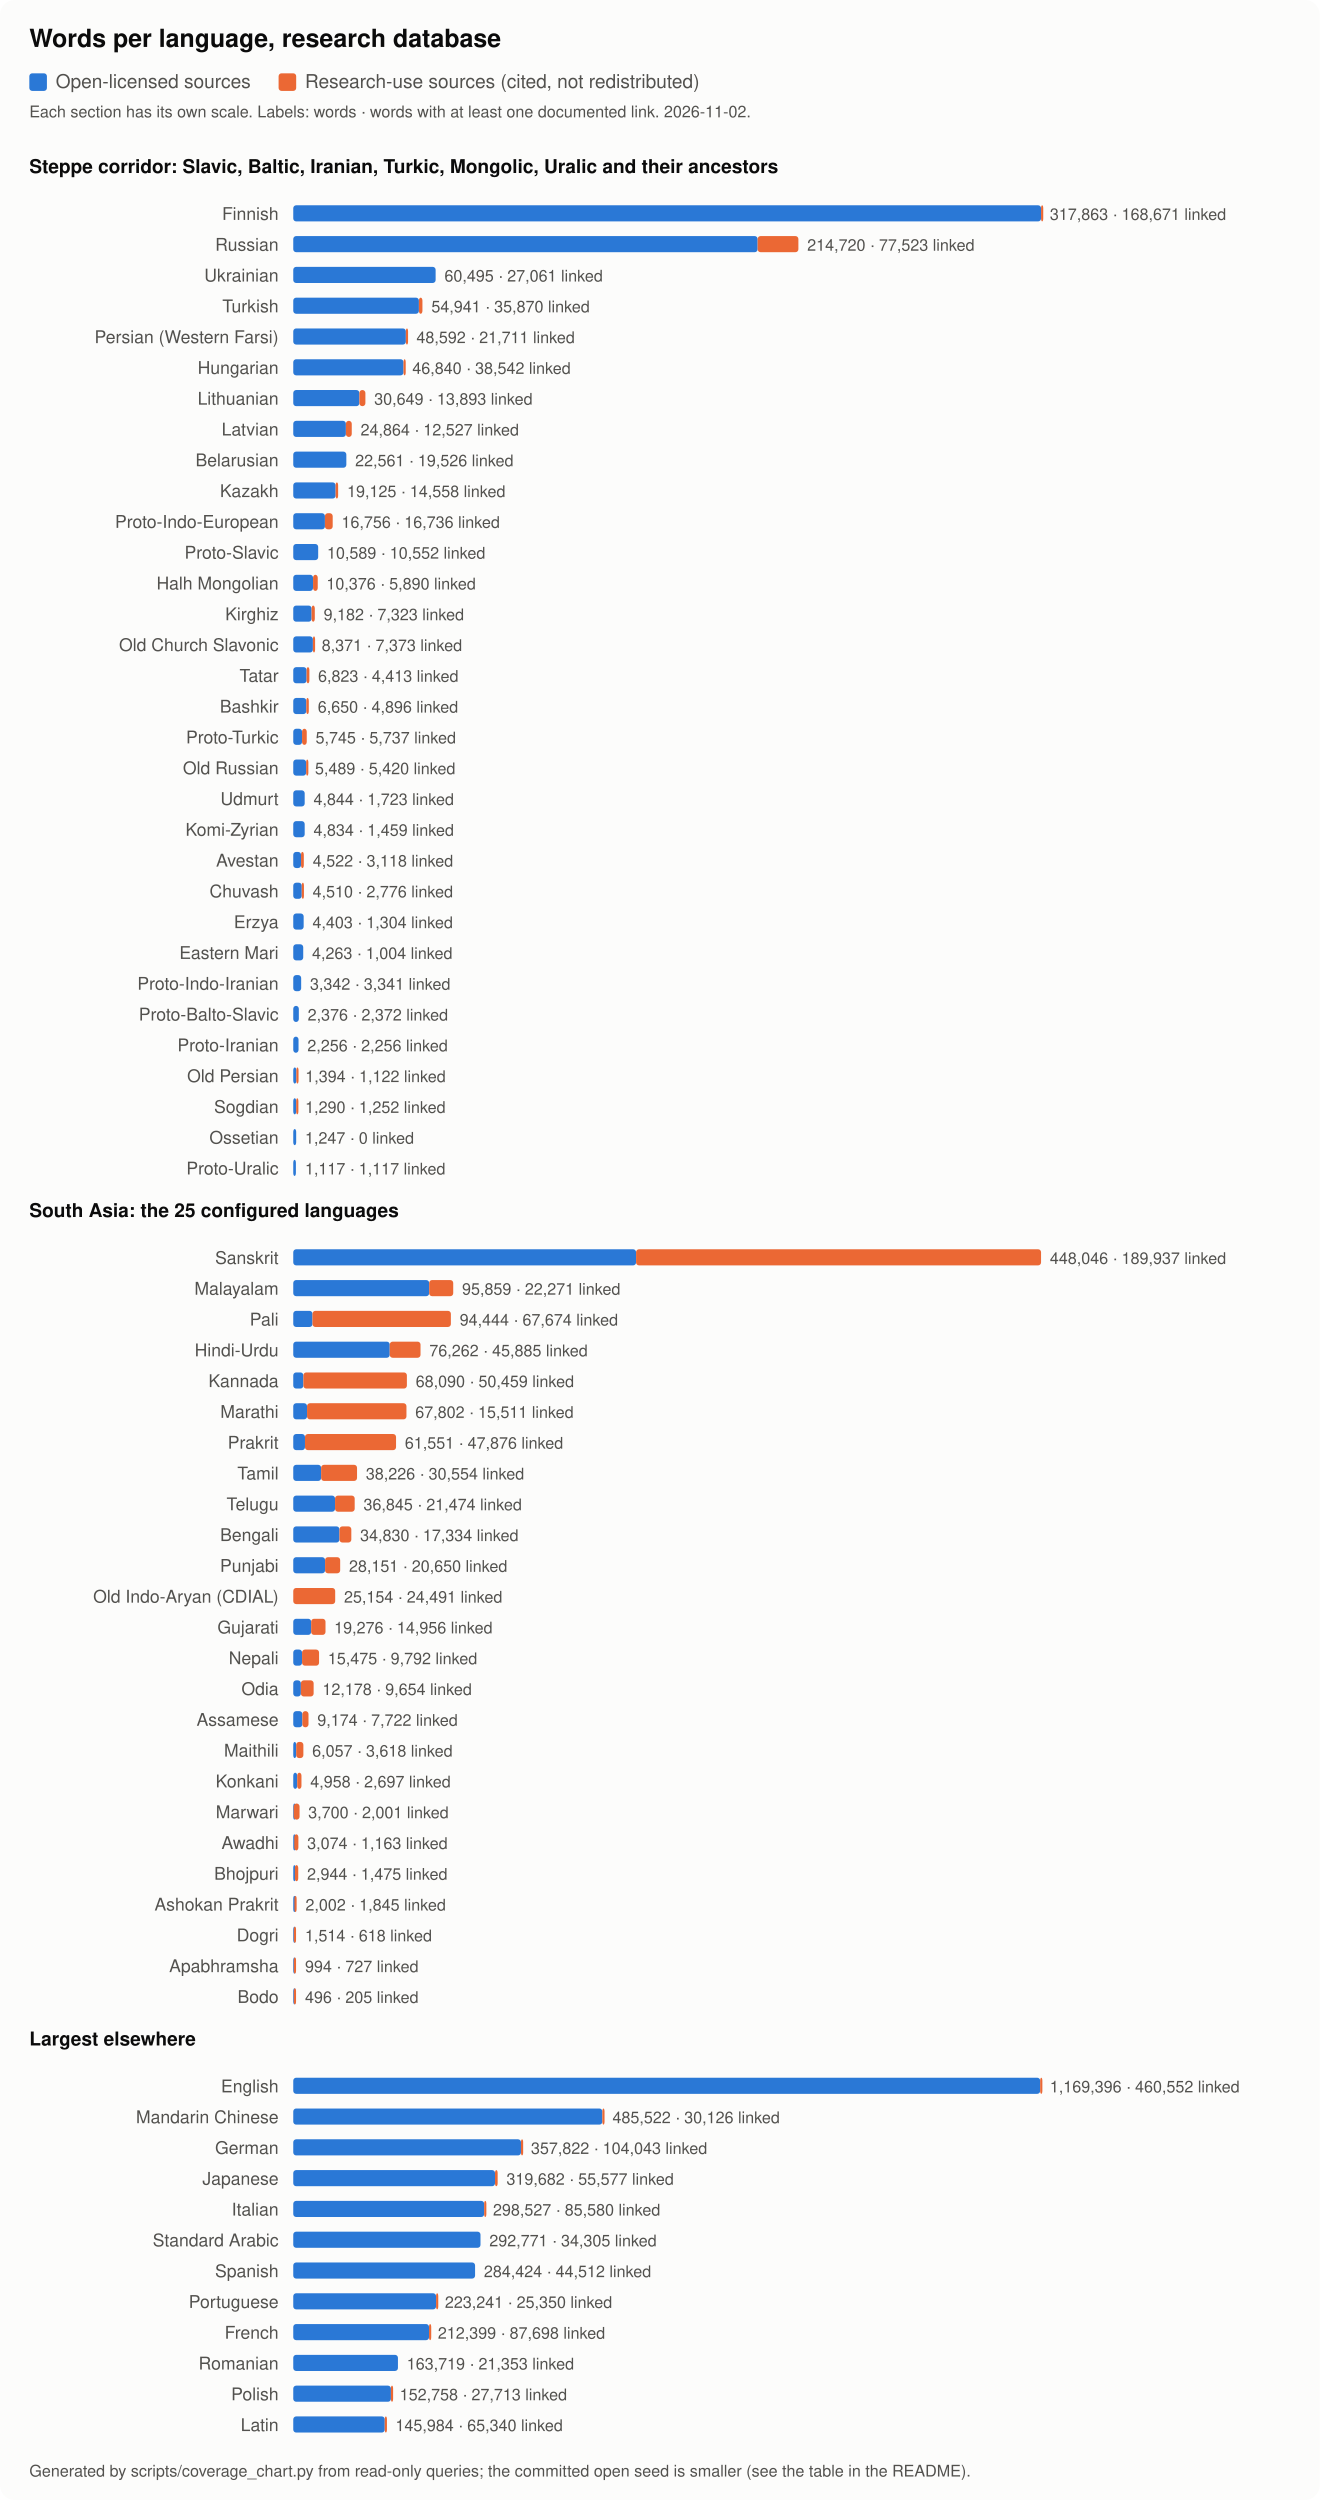
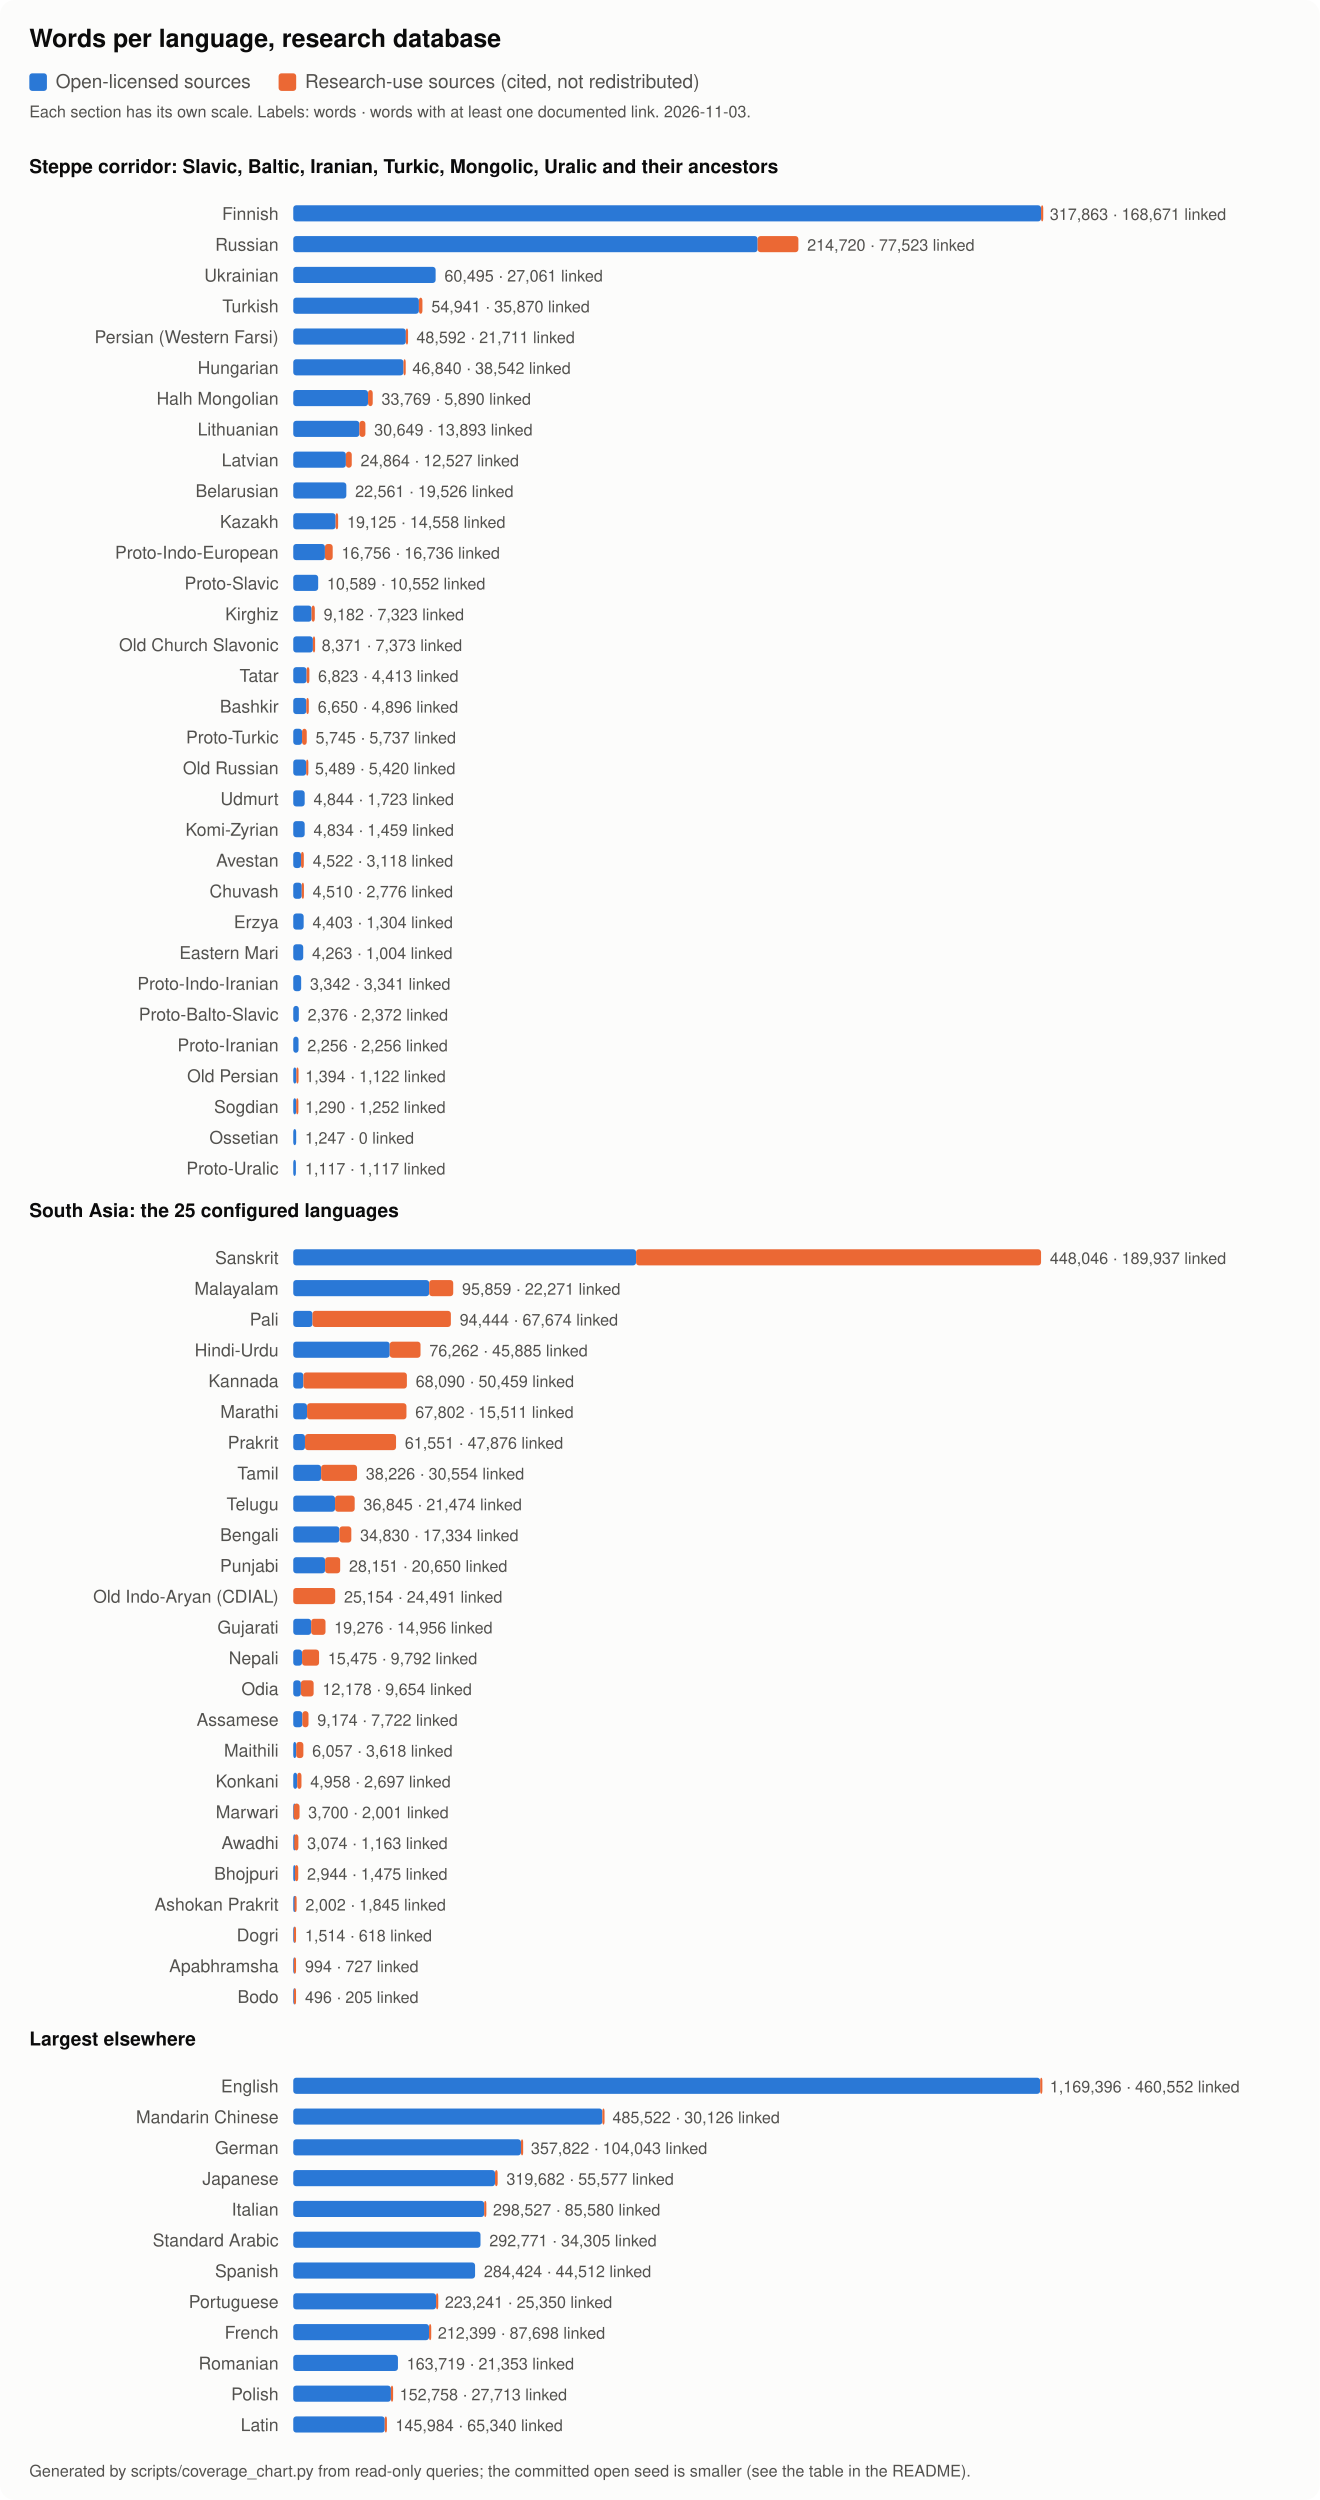
<svg xmlns="http://www.w3.org/2000/svg" width="900" height="1705" viewBox="0 0 900 1705" font-family="-apple-system,BlinkMacSystemFont,Segoe UI,Helvetica,Arial,sans-serif" role="img" aria-labelledby="t d">
  <style>
.bg{fill:#fcfcfb}.t1{fill:#0b0b0b}.t2{fill:#52514e}.grid{stroke:#e4e3df}.open{fill:#2a78d6}.res{fill:#eb6834}
@media (prefers-color-scheme: dark){.bg{fill:#1a1a19}.t1{fill:#f0efec}.t2{fill:#c3c2b7}.grid{stroke:#3a3936}.open{fill:#3987e5}.res{fill:#d95926}}
</style>
  <rect class="bg" width="900" height="1705" rx="10" />
  <text class="t1" x="20" y="32" font-size="17" font-weight="600">Words per language, research database</text>
  <rect class="open" x="20" y="50" width="12" height="12" rx="2" />
  <text class="t2" x="38" y="60" font-size="13">Open-licensed sources</text>
  <rect class="res" x="190" y="50" width="12" height="12" rx="2" />
  <text class="t2" x="208" y="60" font-size="13">Research-use sources (cited, not redistributed)</text>
-   <text class="t2" x="20" y="80" font-size="11">Each section has its own scale. Labels: words · words with at least one documented link. 2026-11-02.</text>
+   <text class="t2" x="20" y="80" font-size="11">Each section has its own scale. Labels: words · words with at least one documented link. 2026-11-03.</text>
  <text class="t1" x="20" y="118" font-size="13" font-weight="600">Steppe corridor: Slavic, Baltic, Iranian, Turkic, Mongolic, Uralic and their ancestors</text>
  <text class="t2" x="190" y="150" font-size="12" text-anchor="end">Finnish</text>
  <rect class="open" x="200" y="140" width="510.0" height="11" rx="2" />
  <rect class="res" x="710.0" y="140" width="1.5" height="11" rx="2" />
  <text class="t2" x="716.0" y="150" font-size="11">317,863 · 168,671 linked</text>
  <text class="t2" x="190" y="171" font-size="12" text-anchor="end">Russian</text>
  <rect class="open" x="200" y="161" width="316.7" height="11" rx="2" />
  <rect class="res" x="516.7" y="161" width="27.8" height="11" rx="2" />
  <text class="t2" x="550.5" y="171" font-size="11">214,720 · 77,523 linked</text>
  <text class="t2" x="190" y="192" font-size="12" text-anchor="end">Ukrainian</text>
  <rect class="open" x="200" y="182" width="97.1" height="11" rx="2" />
  <text class="t2" x="303.1" y="192" font-size="11">60,495 · 27,061 linked</text>
  <text class="t2" x="190" y="213" font-size="12" text-anchor="end">Turkish</text>
  <rect class="open" x="200" y="203" width="85.7" height="11" rx="2" />
  <rect class="res" x="285.7" y="203" width="2.4" height="11" rx="2" />
  <text class="t2" x="294.2" y="213" font-size="11">54,941 · 35,870 linked</text>
  <text class="t2" x="190" y="234" font-size="12" text-anchor="end">Persian (Western Farsi)</text>
  <rect class="open" x="200" y="224" width="76.8" height="11" rx="2" />
  <rect class="res" x="276.8" y="224" width="1.5" height="11" rx="2" />
  <text class="t2" x="284.0" y="234" font-size="11">48,592 · 21,711 linked</text>
  <text class="t2" x="190" y="255" font-size="12" text-anchor="end">Hungarian</text>
  <rect class="open" x="200" y="245" width="75.2" height="11" rx="2" />
  <rect class="res" x="275.2" y="245" width="1.5" height="11" rx="2" />
  <text class="t2" x="281.2" y="255" font-size="11">46,840 · 38,542 linked</text>
-   <text class="t2" x="190" y="276" font-size="12" text-anchor="end">Lithuanian</text>
-   <rect class="open" x="200" y="266" width="45.1" height="11" rx="2" />
-   <rect class="res" x="245.1" y="266" width="4.1" height="11" rx="2" />
-   <text class="t2" x="255.2" y="276" font-size="11">30,649 · 13,893 linked</text>
-   <text class="t2" x="190" y="297" font-size="12" text-anchor="end">Latvian</text>
-   <rect class="open" x="200" y="287" width="35.9" height="11" rx="2" />
-   <rect class="res" x="235.9" y="287" width="4.0" height="11" rx="2" />
-   <text class="t2" x="245.9" y="297" font-size="11">24,864 · 12,527 linked</text>
-   <text class="t2" x="190" y="318" font-size="12" text-anchor="end">Belarusian</text>
-   <rect class="open" x="200" y="308" width="36.2" height="11" rx="2" />
-   <text class="t2" x="242.2" y="318" font-size="11">22,561 · 19,526 linked</text>
-   <text class="t2" x="190" y="339" font-size="12" text-anchor="end">Kazakh</text>
-   <rect class="open" x="200" y="329" width="28.9" height="11" rx="2" />
-   <rect class="res" x="228.9" y="329" width="1.7" height="11" rx="2" />
-   <text class="t2" x="236.7" y="339" font-size="11">19,125 · 14,558 linked</text>
-   <text class="t2" x="190" y="360" font-size="12" text-anchor="end">Proto-Indo-European</text>
-   <rect class="open" x="200" y="350" width="21.6" height="11" rx="2" />
-   <rect class="res" x="221.6" y="350" width="5.3" height="11" rx="2" />
-   <text class="t2" x="232.9" y="360" font-size="11">16,756 · 16,736 linked</text>
-   <text class="t2" x="190" y="381" font-size="12" text-anchor="end">Proto-Slavic</text>
-   <rect class="open" x="200" y="371" width="17.0" height="11" rx="2" />
-   <text class="t2" x="223.0" y="381" font-size="11">10,589 · 10,552 linked</text>
-   <text class="t2" x="190" y="402" font-size="12" text-anchor="end">Halh Mongolian</text>
-   <rect class="open" x="200" y="392" width="13.5" height="11" rx="2" />
-   <rect class="res" x="213.5" y="392" width="3.2" height="11" rx="2" />
-   <text class="t2" x="222.6" y="402" font-size="11">10,376 · 5,890 linked</text>
+   <text class="t2" x="190" y="276" font-size="12" text-anchor="end">Halh Mongolian</text>
+   <rect class="open" x="200" y="266" width="51.0" height="11" rx="2" />
+   <rect class="res" x="251.0" y="266" width="3.2" height="11" rx="2" />
+   <text class="t2" x="260.2" y="276" font-size="11">33,769 · 5,890 linked</text>
+   <text class="t2" x="190" y="297" font-size="12" text-anchor="end">Lithuanian</text>
+   <rect class="open" x="200" y="287" width="45.1" height="11" rx="2" />
+   <rect class="res" x="245.1" y="287" width="4.1" height="11" rx="2" />
+   <text class="t2" x="255.2" y="297" font-size="11">30,649 · 13,893 linked</text>
+   <text class="t2" x="190" y="318" font-size="12" text-anchor="end">Latvian</text>
+   <rect class="open" x="200" y="308" width="35.9" height="11" rx="2" />
+   <rect class="res" x="235.9" y="308" width="4.0" height="11" rx="2" />
+   <text class="t2" x="245.9" y="318" font-size="11">24,864 · 12,527 linked</text>
+   <text class="t2" x="190" y="339" font-size="12" text-anchor="end">Belarusian</text>
+   <rect class="open" x="200" y="329" width="36.2" height="11" rx="2" />
+   <text class="t2" x="242.2" y="339" font-size="11">22,561 · 19,526 linked</text>
+   <text class="t2" x="190" y="360" font-size="12" text-anchor="end">Kazakh</text>
+   <rect class="open" x="200" y="350" width="28.9" height="11" rx="2" />
+   <rect class="res" x="228.9" y="350" width="1.7" height="11" rx="2" />
+   <text class="t2" x="236.7" y="360" font-size="11">19,125 · 14,558 linked</text>
+   <text class="t2" x="190" y="381" font-size="12" text-anchor="end">Proto-Indo-European</text>
+   <rect class="open" x="200" y="371" width="21.6" height="11" rx="2" />
+   <rect class="res" x="221.6" y="371" width="5.3" height="11" rx="2" />
+   <text class="t2" x="232.9" y="381" font-size="11">16,756 · 16,736 linked</text>
+   <text class="t2" x="190" y="402" font-size="12" text-anchor="end">Proto-Slavic</text>
+   <rect class="open" x="200" y="392" width="17.0" height="11" rx="2" />
+   <text class="t2" x="223.0" y="402" font-size="11">10,589 · 10,552 linked</text>
  <text class="t2" x="190" y="423" font-size="12" text-anchor="end">Kirghiz</text>
  <rect class="open" x="200" y="413" width="12.5" height="11" rx="2" />
  <rect class="res" x="212.5" y="413" width="2.2" height="11" rx="2" />
  <text class="t2" x="220.7" y="423" font-size="11">9,182 · 7,323 linked</text>
  <text class="t2" x="190" y="444" font-size="12" text-anchor="end">Old Church Slavonic</text>
  <rect class="open" x="200" y="434" width="13.4" height="11" rx="2" />
  <rect class="res" x="213.4" y="434" width="1.5" height="11" rx="2" />
  <text class="t2" x="219.4" y="444" font-size="11">8,371 · 7,373 linked</text>
  <text class="t2" x="190" y="465" font-size="12" text-anchor="end">Tatar</text>
  <rect class="open" x="200" y="455" width="9.1" height="11" rx="2" />
  <rect class="res" x="209.1" y="455" width="1.9" height="11" rx="2" />
  <text class="t2" x="216.9" y="465" font-size="11">6,823 · 4,413 linked</text>
  <text class="t2" x="190" y="486" font-size="12" text-anchor="end">Bashkir</text>
  <rect class="open" x="200" y="476" width="8.9" height="11" rx="2" />
  <rect class="res" x="208.9" y="476" width="1.7" height="11" rx="2" />
  <text class="t2" x="216.7" y="486" font-size="11">6,650 · 4,896 linked</text>
  <text class="t2" x="190" y="507" font-size="12" text-anchor="end">Proto-Turkic</text>
  <rect class="open" x="200" y="497" width="6.0" height="11" rx="2" />
  <rect class="res" x="206.0" y="497" width="3.2" height="11" rx="2" />
  <text class="t2" x="215.2" y="507" font-size="11">5,745 · 5,737 linked</text>
  <text class="t2" x="190" y="528" font-size="12" text-anchor="end">Old Russian</text>
  <rect class="open" x="200" y="518" width="8.8" height="11" rx="2" />
  <rect class="res" x="208.8" y="518" width="1.5" height="11" rx="2" />
  <text class="t2" x="214.8" y="528" font-size="11">5,489 · 5,420 linked</text>
  <text class="t2" x="190" y="549" font-size="12" text-anchor="end">Udmurt</text>
  <rect class="open" x="200" y="539" width="7.8" height="11" rx="2" />
  <text class="t2" x="213.8" y="549" font-size="11">4,844 · 1,723 linked</text>
  <text class="t2" x="190" y="570" font-size="12" text-anchor="end">Komi-Zyrian</text>
  <rect class="open" x="200" y="560" width="7.8" height="11" rx="2" />
  <text class="t2" x="213.8" y="570" font-size="11">4,834 · 1,459 linked</text>
  <text class="t2" x="190" y="591" font-size="12" text-anchor="end">Avestan</text>
  <rect class="open" x="200" y="581" width="5.3" height="11" rx="2" />
  <rect class="res" x="205.3" y="581" width="1.9" height="11" rx="2" />
  <text class="t2" x="213.3" y="591" font-size="11">4,522 · 3,118 linked</text>
  <text class="t2" x="190" y="612" font-size="12" text-anchor="end">Chuvash</text>
  <rect class="open" x="200" y="602" width="5.8" height="11" rx="2" />
  <rect class="res" x="205.8" y="602" width="1.5" height="11" rx="2" />
  <text class="t2" x="213.2" y="612" font-size="11">4,510 · 2,776 linked</text>
  <text class="t2" x="190" y="633" font-size="12" text-anchor="end">Erzya</text>
  <rect class="open" x="200" y="623" width="7.1" height="11" rx="2" />
  <text class="t2" x="213.1" y="633" font-size="11">4,403 · 1,304 linked</text>
  <text class="t2" x="190" y="654" font-size="12" text-anchor="end">Eastern Mari</text>
  <rect class="open" x="200" y="644" width="6.8" height="11" rx="2" />
  <text class="t2" x="212.8" y="654" font-size="11">4,263 · 1,004 linked</text>
  <text class="t2" x="190" y="675" font-size="12" text-anchor="end">Proto-Indo-Iranian</text>
  <rect class="open" x="200" y="665" width="5.4" height="11" rx="2" />
  <text class="t2" x="211.4" y="675" font-size="11">3,342 · 3,341 linked</text>
  <text class="t2" x="190" y="696" font-size="12" text-anchor="end">Proto-Balto-Slavic</text>
  <rect class="open" x="200" y="686" width="3.8" height="11" rx="2" />
  <text class="t2" x="209.8" y="696" font-size="11">2,376 · 2,372 linked</text>
  <text class="t2" x="190" y="717" font-size="12" text-anchor="end">Proto-Iranian</text>
  <rect class="open" x="200" y="707" width="3.6" height="11" rx="2" />
  <text class="t2" x="209.6" y="717" font-size="11">2,256 · 2,256 linked</text>
  <text class="t2" x="190" y="738" font-size="12" text-anchor="end">Old Persian</text>
  <rect class="open" x="200" y="728" width="2.1" height="11" rx="2" />
  <rect class="res" x="202.1" y="728" width="1.5" height="11" rx="2" />
  <text class="t2" x="208.2" y="738" font-size="11">1,394 · 1,122 linked</text>
  <text class="t2" x="190" y="759" font-size="12" text-anchor="end">Sogdian</text>
  <rect class="open" x="200" y="749" width="2.0" height="11" rx="2" />
  <rect class="res" x="202.0" y="749" width="1.5" height="11" rx="2" />
  <text class="t2" x="208.1" y="759" font-size="11">1,290 · 1,252 linked</text>
  <text class="t2" x="190" y="780" font-size="12" text-anchor="end">Ossetian</text>
  <rect class="open" x="200" y="770" width="2.0" height="11" rx="2" />
  <text class="t2" x="208.0" y="780" font-size="11">1,247 · 0 linked</text>
  <text class="t2" x="190" y="801" font-size="12" text-anchor="end">Proto-Uralic</text>
  <rect class="open" x="200" y="791" width="1.8" height="11" rx="2" />
  <text class="t2" x="208.0" y="801" font-size="11">1,117 · 1,117 linked</text>
  <text class="t1" x="20" y="830" font-size="13" font-weight="600">South Asia: the 25 configured languages</text>
  <text class="t2" x="190" y="862" font-size="12" text-anchor="end">Sanskrit</text>
  <rect class="open" x="200" y="852" width="233.8" height="11" rx="2" />
  <rect class="res" x="433.8" y="852" width="276.2" height="11" rx="2" />
  <text class="t2" x="716.0" y="862" font-size="11">448,046 · 189,937 linked</text>
  <text class="t2" x="190" y="883" font-size="12" text-anchor="end">Malayalam</text>
  <rect class="open" x="200" y="873" width="92.7" height="11" rx="2" />
  <rect class="res" x="292.7" y="873" width="16.4" height="11" rx="2" />
  <text class="t2" x="315.1" y="883" font-size="11">95,859 · 22,271 linked</text>
  <text class="t2" x="190" y="904" font-size="12" text-anchor="end">Pali</text>
  <rect class="open" x="200" y="894" width="13.1" height="11" rx="2" />
  <rect class="res" x="213.1" y="894" width="94.4" height="11" rx="2" />
  <text class="t2" x="313.5" y="904" font-size="11">94,444 · 67,674 linked</text>
  <text class="t2" x="190" y="925" font-size="12" text-anchor="end">Hindi-Urdu</text>
  <rect class="open" x="200" y="915" width="65.8" height="11" rx="2" />
  <rect class="res" x="265.8" y="915" width="21.0" height="11" rx="2" />
  <text class="t2" x="292.8" y="925" font-size="11">76,262 · 45,885 linked</text>
  <text class="t2" x="190" y="946" font-size="12" text-anchor="end">Kannada</text>
  <rect class="open" x="200" y="936" width="6.9" height="11" rx="2" />
  <rect class="res" x="206.9" y="936" width="70.6" height="11" rx="2" />
  <text class="t2" x="283.5" y="946" font-size="11">68,090 · 50,459 linked</text>
  <text class="t2" x="190" y="967" font-size="12" text-anchor="end">Marathi</text>
  <rect class="open" x="200" y="957" width="9.4" height="11" rx="2" />
  <rect class="res" x="209.4" y="957" width="67.8" height="11" rx="2" />
  <text class="t2" x="283.2" y="967" font-size="11">67,802 · 15,511 linked</text>
  <text class="t2" x="190" y="988" font-size="12" text-anchor="end">Prakrit</text>
  <rect class="open" x="200" y="978" width="8.0" height="11" rx="2" />
  <rect class="res" x="208.0" y="978" width="62.1" height="11" rx="2" />
  <text class="t2" x="276.1" y="988" font-size="11">61,551 · 47,876 linked</text>
  <text class="t2" x="190" y="1009" font-size="12" text-anchor="end">Tamil</text>
  <rect class="open" x="200" y="999" width="19.0" height="11" rx="2" />
  <rect class="res" x="219.0" y="999" width="24.5" height="11" rx="2" />
  <text class="t2" x="249.5" y="1009" font-size="11">38,226 · 30,554 linked</text>
  <text class="t2" x="190" y="1030" font-size="12" text-anchor="end">Telugu</text>
  <rect class="open" x="200" y="1020" width="28.5" height="11" rx="2" />
  <rect class="res" x="228.5" y="1020" width="13.4" height="11" rx="2" />
  <text class="t2" x="247.9" y="1030" font-size="11">36,845 · 21,474 linked</text>
  <text class="t2" x="190" y="1051" font-size="12" text-anchor="end">Bengali</text>
  <rect class="open" x="200" y="1041" width="31.5" height="11" rx="2" />
  <rect class="res" x="231.5" y="1041" width="8.1" height="11" rx="2" />
  <text class="t2" x="245.6" y="1051" font-size="11">34,830 · 17,334 linked</text>
  <text class="t2" x="190" y="1072" font-size="12" text-anchor="end">Punjabi</text>
  <rect class="open" x="200" y="1062" width="21.7" height="11" rx="2" />
  <rect class="res" x="221.7" y="1062" width="10.3" height="11" rx="2" />
  <text class="t2" x="238.0" y="1072" font-size="11">28,151 · 20,650 linked</text>
  <text class="t2" x="190" y="1093" font-size="12" text-anchor="end">Old Indo-Aryan (CDIAL)</text>
  <rect class="open" x="200" y="1083" width="0.0" height="11" rx="2" />
  <rect class="res" x="200.0" y="1083" width="28.6" height="11" rx="2" />
  <text class="t2" x="234.6" y="1093" font-size="11">25,154 · 24,491 linked</text>
  <text class="t2" x="190" y="1114" font-size="12" text-anchor="end">Gujarati</text>
  <rect class="open" x="200" y="1104" width="12.2" height="11" rx="2" />
  <rect class="res" x="212.2" y="1104" width="9.8" height="11" rx="2" />
  <text class="t2" x="227.9" y="1114" font-size="11">19,276 · 14,956 linked</text>
  <text class="t2" x="190" y="1135" font-size="12" text-anchor="end">Nepali</text>
  <rect class="open" x="200" y="1125" width="6.0" height="11" rx="2" />
  <rect class="res" x="206.0" y="1125" width="11.6" height="11" rx="2" />
  <text class="t2" x="223.6" y="1135" font-size="11">15,475 · 9,792 linked</text>
  <text class="t2" x="190" y="1156" font-size="12" text-anchor="end">Odia</text>
  <rect class="open" x="200" y="1146" width="5.2" height="11" rx="2" />
  <rect class="res" x="205.2" y="1146" width="8.7" height="11" rx="2" />
  <text class="t2" x="219.9" y="1156" font-size="11">12,178 · 9,654 linked</text>
  <text class="t2" x="190" y="1177" font-size="12" text-anchor="end">Assamese</text>
  <rect class="open" x="200" y="1167" width="6.2" height="11" rx="2" />
  <rect class="res" x="206.2" y="1167" width="4.2" height="11" rx="2" />
  <text class="t2" x="216.4" y="1177" font-size="11">9,174 · 7,722 linked</text>
  <text class="t2" x="190" y="1198" font-size="12" text-anchor="end">Maithili</text>
  <rect class="open" x="200" y="1188" width="2.0" height="11" rx="2" />
  <rect class="res" x="202.0" y="1188" width="4.9" height="11" rx="2" />
  <text class="t2" x="212.9" y="1198" font-size="11">6,057 · 3,618 linked</text>
  <text class="t2" x="190" y="1219" font-size="12" text-anchor="end">Konkani</text>
  <rect class="open" x="200" y="1209" width="2.7" height="11" rx="2" />
  <rect class="res" x="202.7" y="1209" width="2.9" height="11" rx="2" />
  <text class="t2" x="211.6" y="1219" font-size="11">4,958 · 2,697 linked</text>
  <text class="t2" x="190" y="1240" font-size="12" text-anchor="end">Marwari</text>
  <rect class="open" x="200" y="1230" width="1.5" height="11" rx="2" />
  <rect class="res" x="200.3" y="1230" width="4.0" height="11" rx="2" />
  <text class="t2" x="210.2" y="1240" font-size="11">3,700 · 2,001 linked</text>
  <text class="t2" x="190" y="1261" font-size="12" text-anchor="end">Awadhi</text>
  <rect class="open" x="200" y="1251" width="1.5" height="11" rx="2" />
  <rect class="res" x="200.7" y="1251" width="2.8" height="11" rx="2" />
  <text class="t2" x="209.5" y="1261" font-size="11">3,074 · 1,163 linked</text>
  <text class="t2" x="190" y="1282" font-size="12" text-anchor="end">Bhojpuri</text>
  <rect class="open" x="200" y="1272" width="1.5" height="11" rx="2" />
  <rect class="res" x="201.1" y="1272" width="2.3" height="11" rx="2" />
  <text class="t2" x="209.4" y="1282" font-size="11">2,944 · 1,475 linked</text>
  <text class="t2" x="190" y="1303" font-size="12" text-anchor="end">Ashokan Prakrit</text>
  <rect class="open" x="200" y="1293" width="1.5" height="11" rx="2" />
  <rect class="res" x="200.8" y="1293" width="1.5" height="11" rx="2" />
  <text class="t2" x="208.3" y="1303" font-size="11">2,002 · 1,845 linked</text>
  <text class="t2" x="190" y="1324" font-size="12" text-anchor="end">Dogri</text>
  <rect class="open" x="200" y="1314" width="1.5" height="11" rx="2" />
  <rect class="res" x="200.4" y="1314" width="1.5" height="11" rx="2" />
  <text class="t2" x="208.0" y="1324" font-size="11">1,514 · 618 linked</text>
  <text class="t2" x="190" y="1345" font-size="12" text-anchor="end">Apabhramsha</text>
  <rect class="open" x="200" y="1335" width="1.5" height="11" rx="2" />
  <rect class="res" x="200.4" y="1335" width="1.5" height="11" rx="2" />
  <text class="t2" x="208.0" y="1345" font-size="11">994 · 727 linked</text>
  <text class="t2" x="190" y="1366" font-size="12" text-anchor="end">Bodo</text>
  <rect class="open" x="200" y="1356" width="1.5" height="11" rx="2" />
  <rect class="res" x="200.4" y="1356" width="1.5" height="11" rx="2" />
  <text class="t2" x="208.0" y="1366" font-size="11">496 · 205 linked</text>
  <text class="t1" x="20" y="1395" font-size="13" font-weight="600">Largest elsewhere</text>
  <text class="t2" x="190" y="1427" font-size="12" text-anchor="end">English</text>
  <rect class="open" x="200" y="1417" width="509.4" height="11" rx="2" />
  <rect class="res" x="709.4" y="1417" width="1.5" height="11" rx="2" />
  <text class="t2" x="716.0" y="1427" font-size="11">1,169,396 · 460,552 linked</text>
  <text class="t2" x="190" y="1448" font-size="12" text-anchor="end">Mandarin Chinese</text>
  <rect class="open" x="200" y="1438" width="210.8" height="11" rx="2" />
  <rect class="res" x="410.8" y="1438" width="1.5" height="11" rx="2" />
  <text class="t2" x="417.7" y="1448" font-size="11">485,522 · 30,126 linked</text>
  <text class="t2" x="190" y="1469" font-size="12" text-anchor="end">German</text>
  <rect class="open" x="200" y="1459" width="155.3" height="11" rx="2" />
  <rect class="res" x="355.3" y="1459" width="1.5" height="11" rx="2" />
  <text class="t2" x="362.1" y="1469" font-size="11">357,822 · 104,043 linked</text>
  <text class="t2" x="190" y="1490" font-size="12" text-anchor="end">Japanese</text>
  <rect class="open" x="200" y="1480" width="137.6" height="11" rx="2" />
  <rect class="res" x="337.6" y="1480" width="1.8" height="11" rx="2" />
  <text class="t2" x="345.4" y="1490" font-size="11">319,682 · 55,577 linked</text>
  <text class="t2" x="190" y="1511" font-size="12" text-anchor="end">Italian</text>
  <rect class="open" x="200" y="1501" width="130.2" height="11" rx="2" />
  <rect class="res" x="330.2" y="1501" width="1.5" height="11" rx="2" />
  <text class="t2" x="336.2" y="1511" font-size="11">298,527 · 85,580 linked</text>
  <text class="t2" x="190" y="1532" font-size="12" text-anchor="end">Standard Arabic</text>
  <rect class="open" x="200" y="1522" width="127.7" height="11" rx="2" />
  <text class="t2" x="333.7" y="1532" font-size="11">292,771 · 34,305 linked</text>
  <text class="t2" x="190" y="1553" font-size="12" text-anchor="end">Spanish</text>
  <rect class="open" x="200" y="1543" width="124.0" height="11" rx="2" />
  <text class="t2" x="330.0" y="1553" font-size="11">284,424 · 44,512 linked</text>
  <text class="t2" x="190" y="1574" font-size="12" text-anchor="end">Portuguese</text>
  <rect class="open" x="200" y="1564" width="97.4" height="11" rx="2" />
  <rect class="res" x="297.4" y="1564" width="1.5" height="11" rx="2" />
  <text class="t2" x="303.4" y="1574" font-size="11">223,241 · 25,350 linked</text>
  <text class="t2" x="190" y="1595" font-size="12" text-anchor="end">French</text>
  <rect class="open" x="200" y="1585" width="92.6" height="11" rx="2" />
  <rect class="res" x="292.6" y="1585" width="1.5" height="11" rx="2" />
  <text class="t2" x="298.6" y="1595" font-size="11">212,399 · 87,698 linked</text>
  <text class="t2" x="190" y="1616" font-size="12" text-anchor="end">Romanian</text>
  <rect class="open" x="200" y="1606" width="71.4" height="11" rx="2" />
  <text class="t2" x="277.4" y="1616" font-size="11">163,719 · 21,353 linked</text>
  <text class="t2" x="190" y="1637" font-size="12" text-anchor="end">Polish</text>
  <rect class="open" x="200" y="1627" width="66.6" height="11" rx="2" />
  <rect class="res" x="266.6" y="1627" width="1.5" height="11" rx="2" />
  <text class="t2" x="272.6" y="1637" font-size="11">152,758 · 27,713 linked</text>
  <text class="t2" x="190" y="1658" font-size="12" text-anchor="end">Latin</text>
  <rect class="open" x="200" y="1648" width="62.4" height="11" rx="2" />
  <rect class="res" x="262.4" y="1648" width="1.5" height="11" rx="2" />
  <text class="t2" x="269.7" y="1658" font-size="11">145,984 · 65,340 linked</text>
  <text class="t2" x="20" y="1689" font-size="11">Generated by scripts/coverage_chart.py from read-only queries; the committed open seed is smaller (see the table in the README).</text>
</svg>
